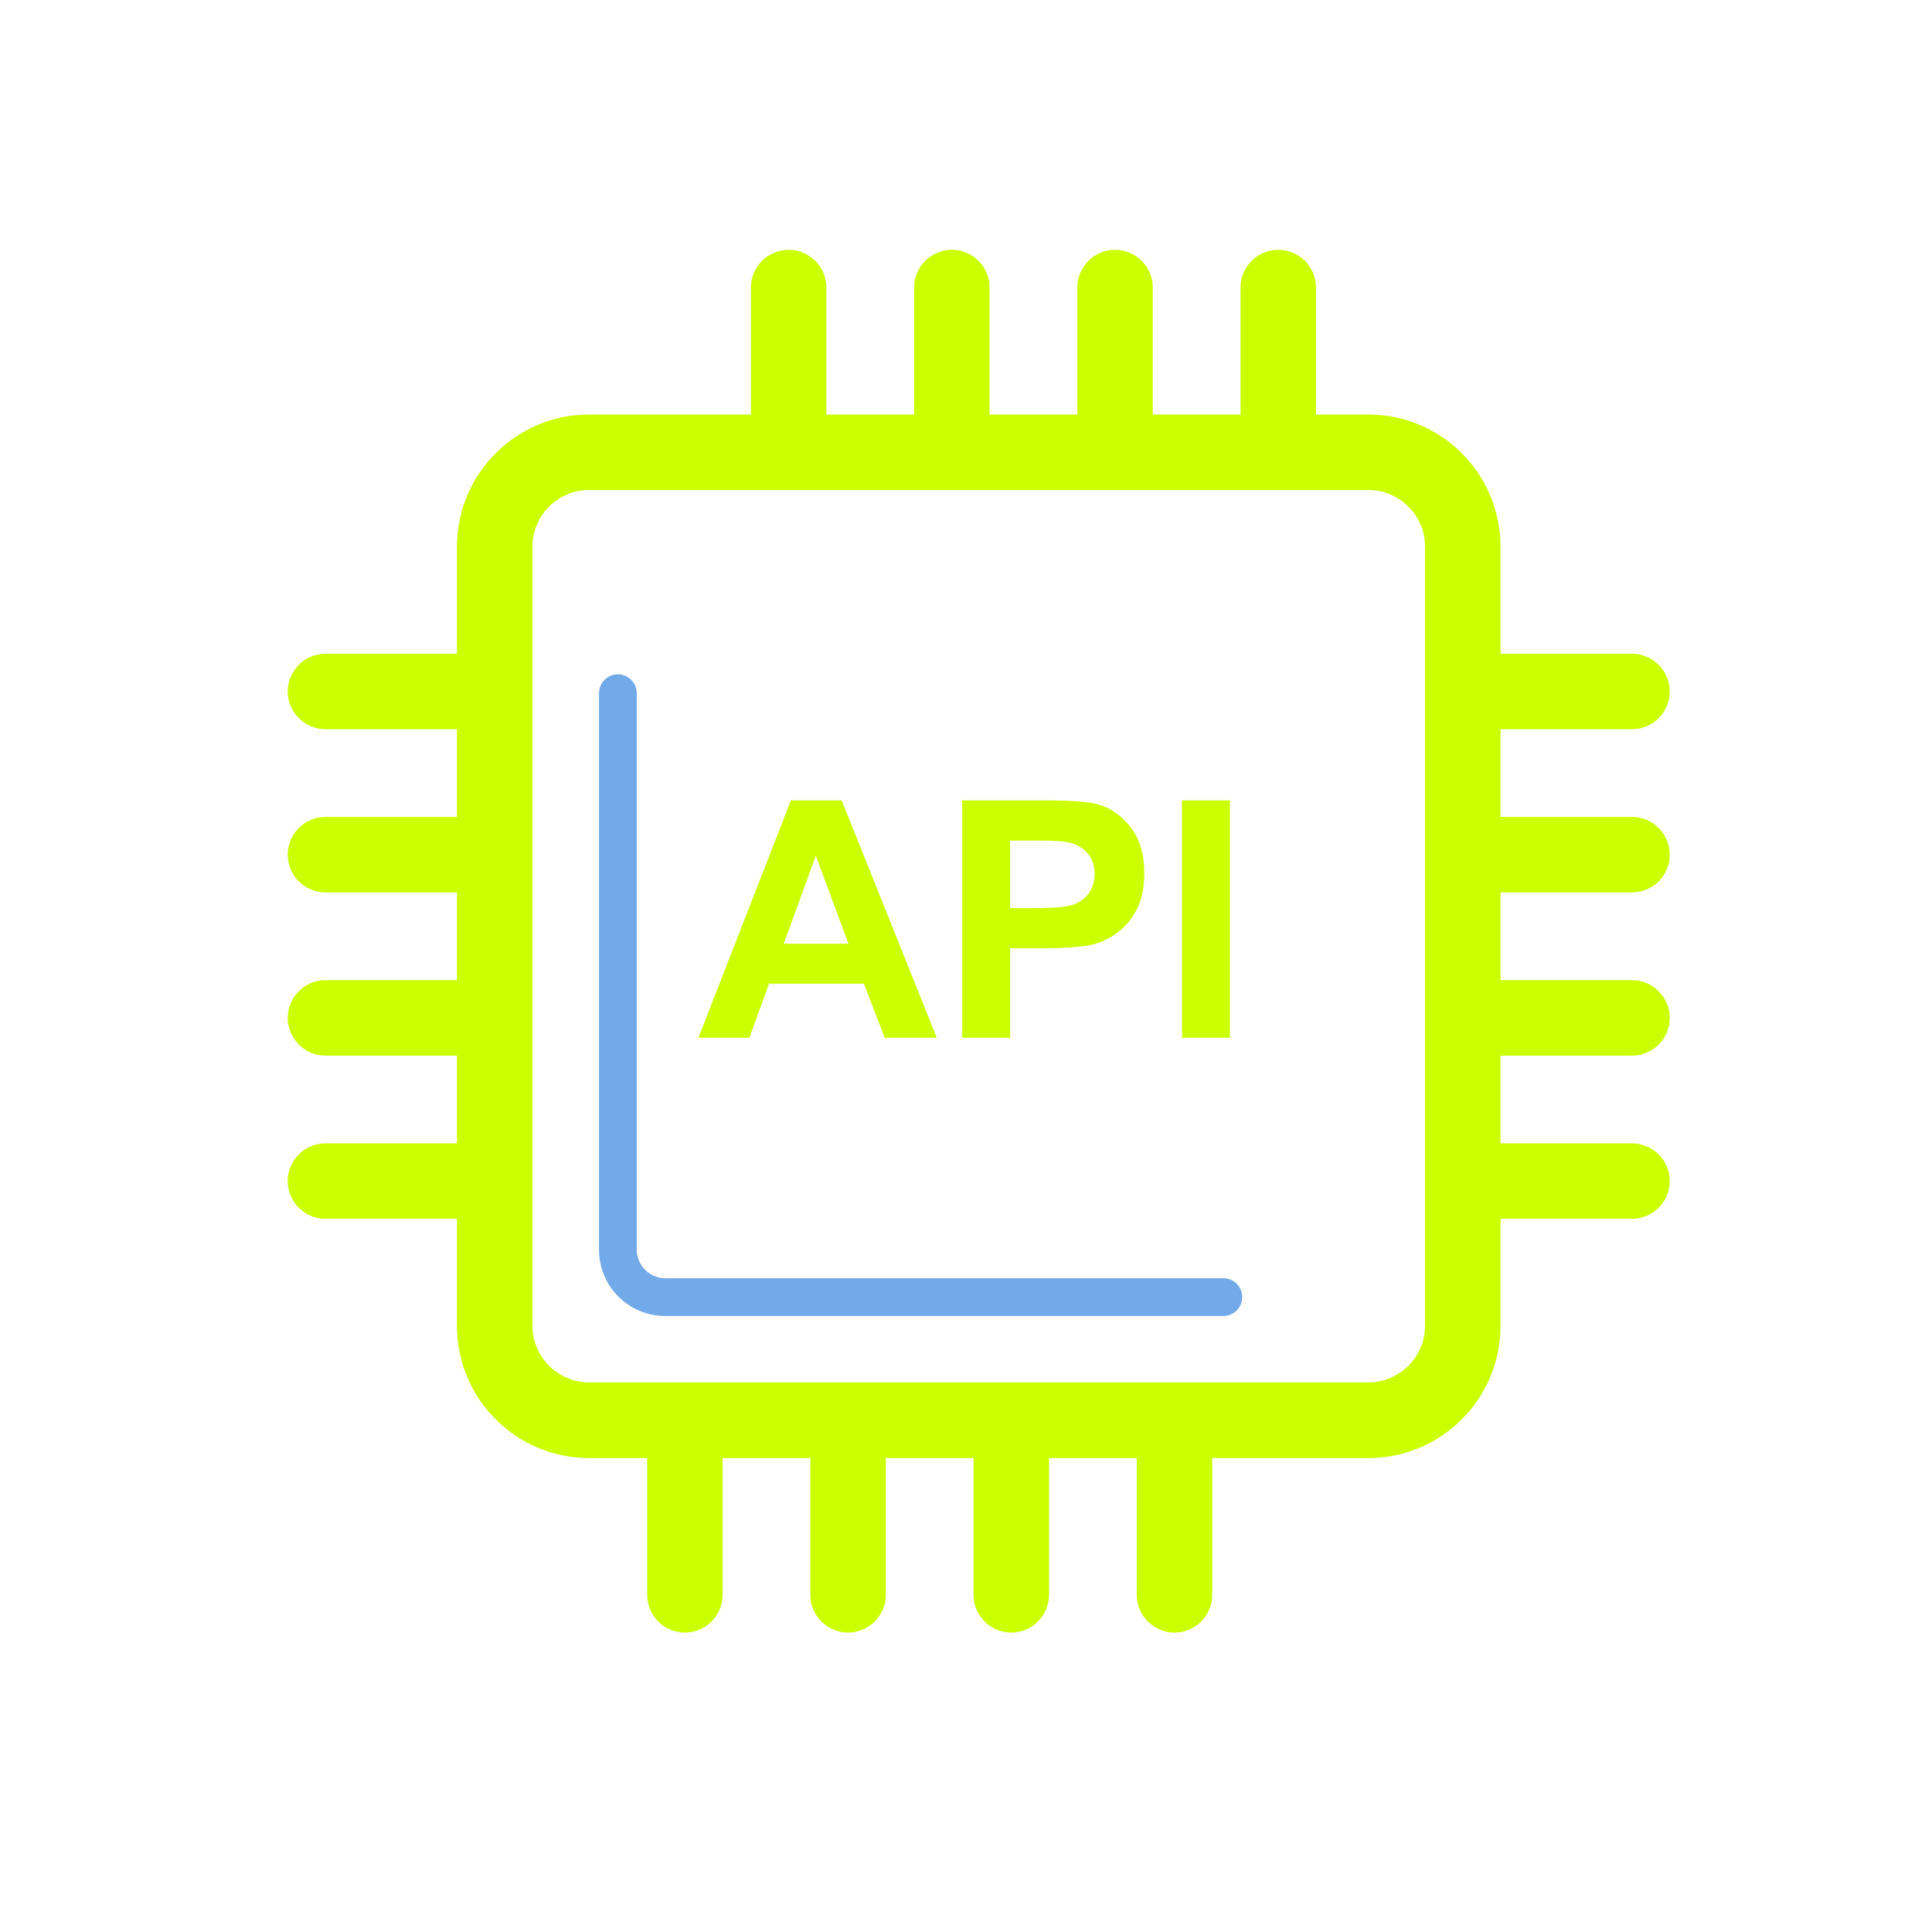
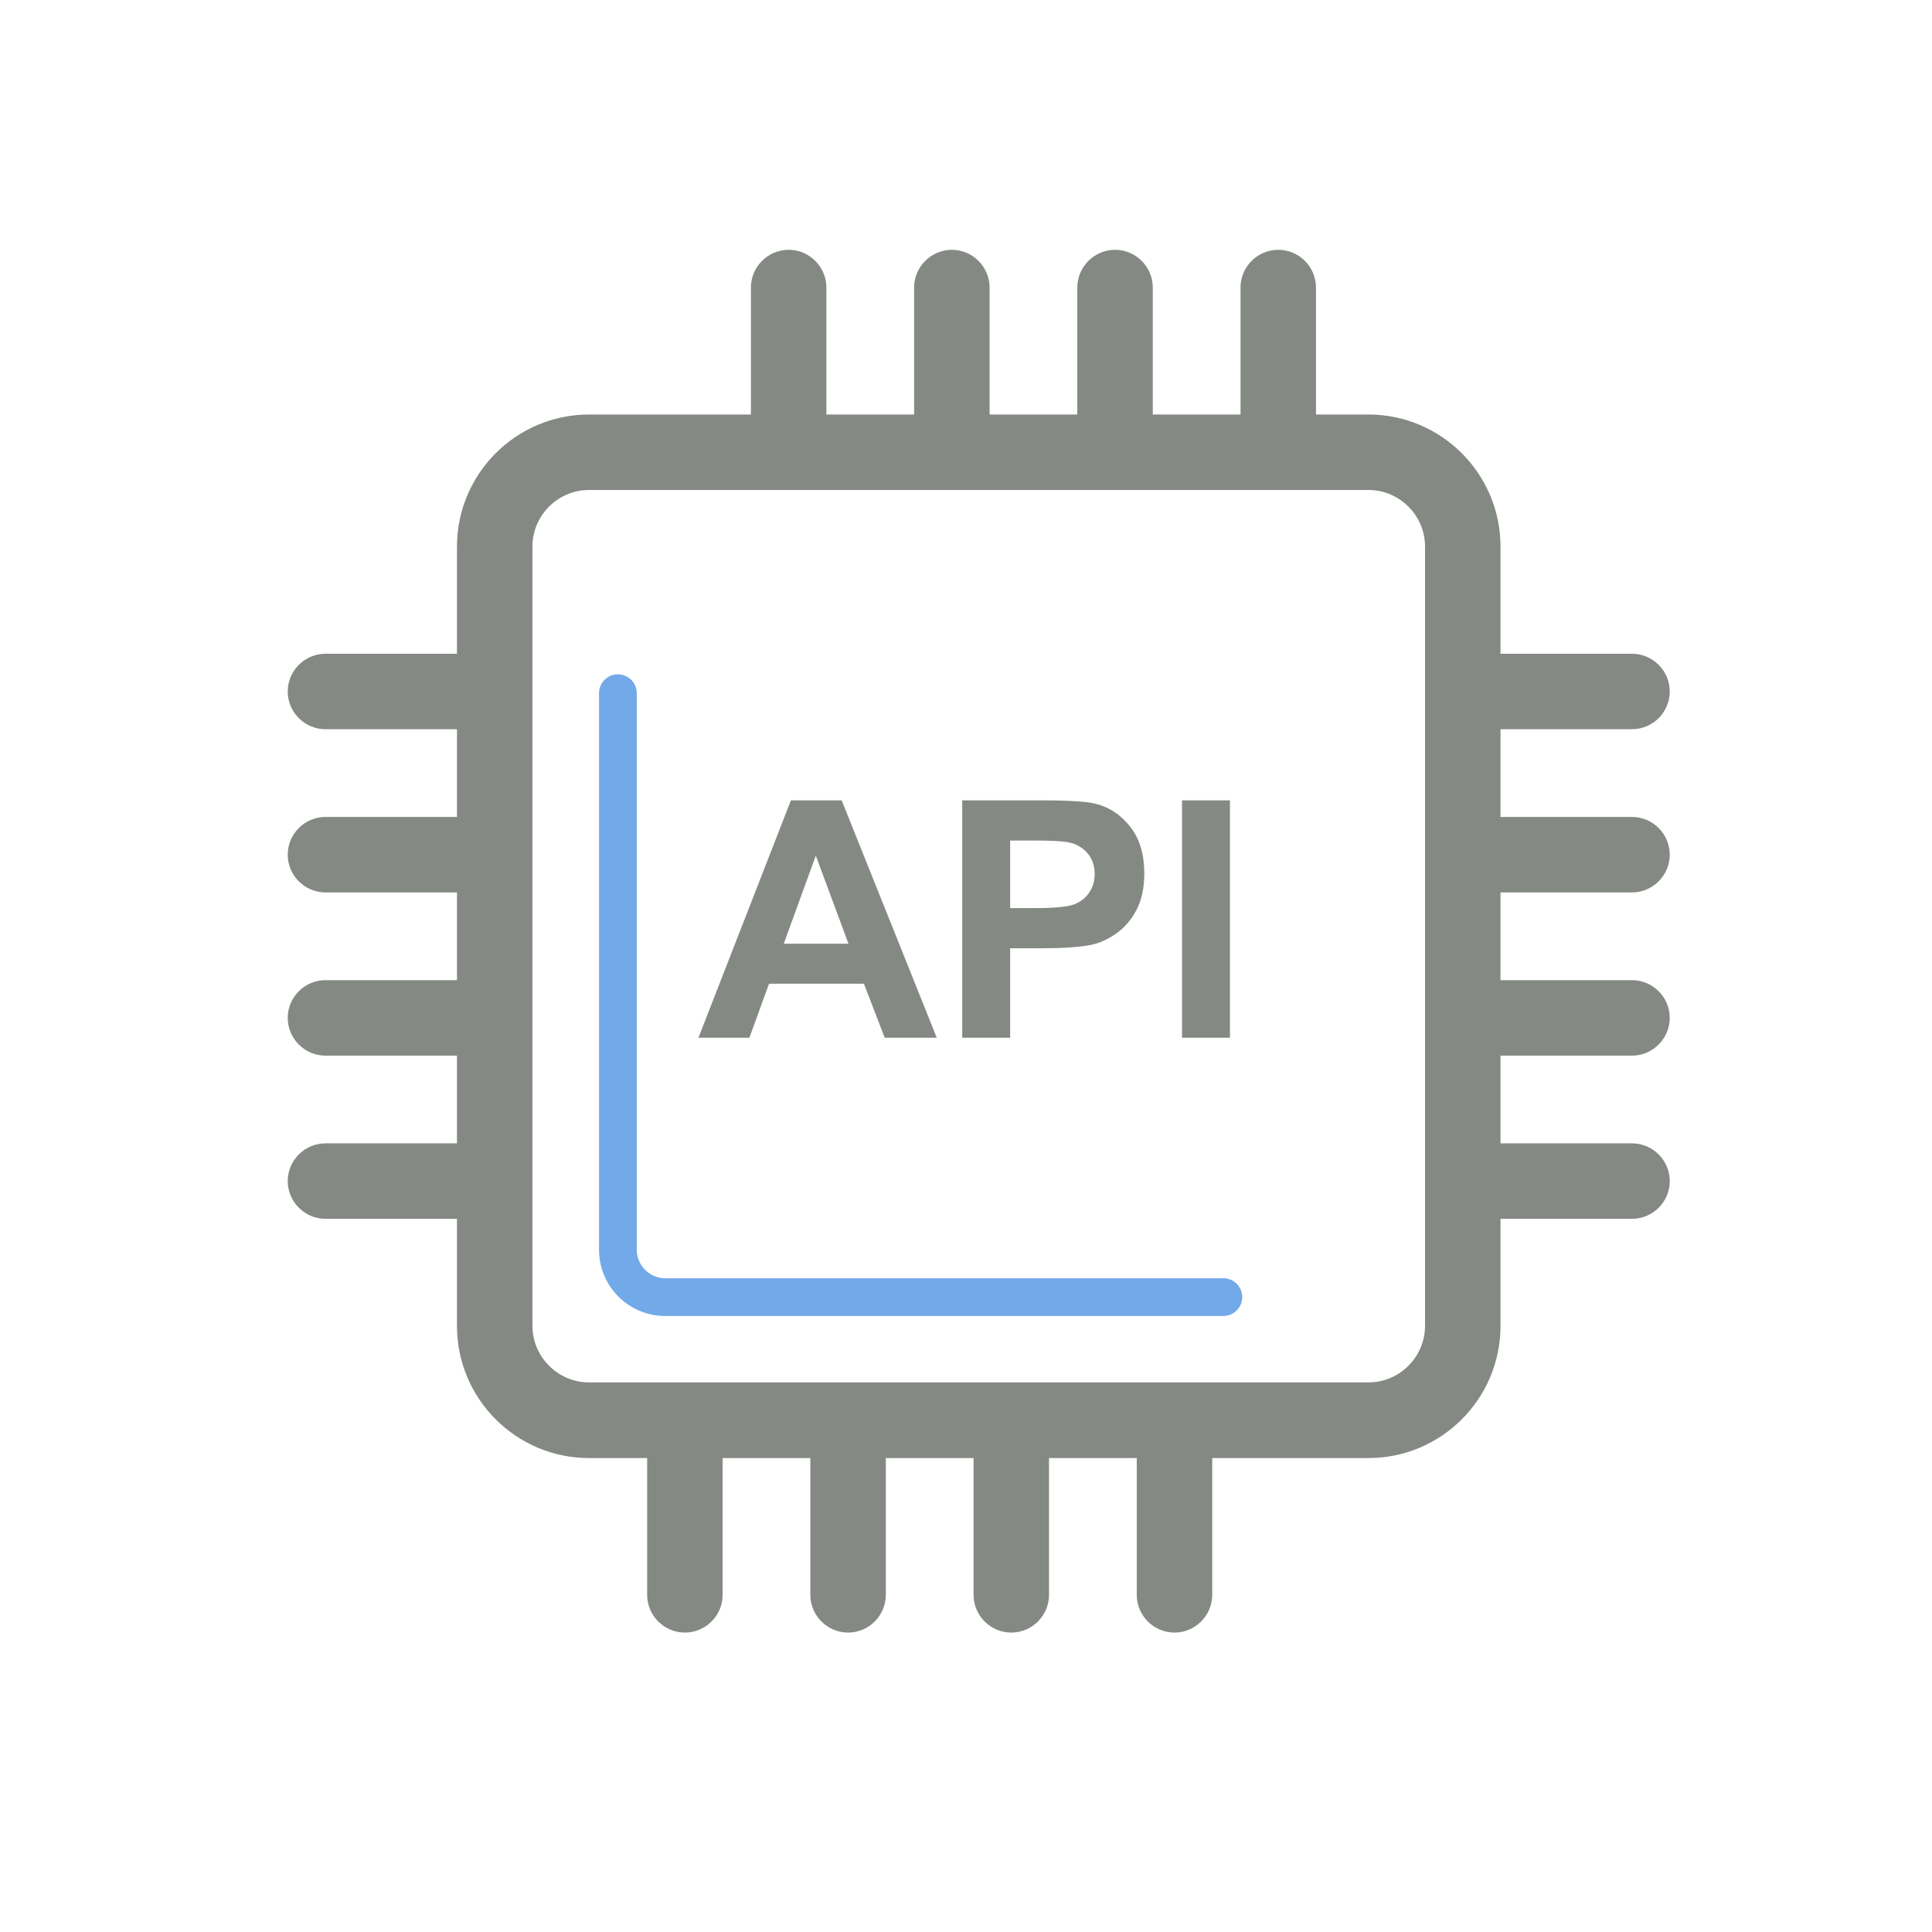
<svg xmlns="http://www.w3.org/2000/svg" viewBox="0 0 1024 1024" class="icon" version="1.1" fill="none">
  <g id="SVGRepo_bgCarrier" stroke-width="0" />
  <g id="SVGRepo_tracerCarrier" stroke-linecap="round" stroke-linejoin="round" />
  <g id="SVGRepo_iconCarrier">
    <path d="M432.4 453.5l-17 46.7h34.4z" fill="none" />
    <path d="M725.3 259.7H312.2c-16.5 0-30 13.5-30 30v413.1c0 16.5 13.5 30 30 30h413.1c16.5 0 30-13.5 30-30V289.7c0-16.6-13.5-30-30-30z m-98.8 164.5h25.4V550h-25.4V424.2z m-116.5 0h40.8c15.5 0 25.5 0.6 30.2 1.9 7.2 1.9 13.2 6 18.1 12.3 4.9 6.3 7.3 14.5 7.3 24.5 0 7.7-1.4 14.2-4.2 19.5s-6.4 9.4-10.7 12.4c-4.3 3-8.7 5-13.2 6-6.1 1.2-14.8 1.8-26.4 1.8h-16.6V550H510V424.2z m-90.7 0h26.9L496.5 550h-27.6l-11-28.6h-50.3L397.2 550h-27l49.1-125.8z m229.1 273.3H352.6c-19.4 0-35.1-15.7-35.1-35.1v-295c0-5.5 4.5-10 10-10s10 4.5 10 10v295c0 8.3 6.8 15.1 15.1 15.1h295.8c5.5 0 10 4.5 10 10s-4.4 10-10 10z" fill="none" />
    <path d="M569.4 479.2c3.4-1.3 6-3.4 7.9-6.2 1.9-2.8 2.9-6.1 2.9-9.8 0-4.6-1.3-8.4-4-11.3-2.7-3-6.1-4.8-10.2-5.6-3-0.6-9.1-0.9-18.3-0.9h-12.3v35.7h13.9c10 0.1 16.7-0.6 20.1-1.9z" fill="none" />
    <path d="M648.4 677.5H352.6c-8.3 0-15.1-6.8-15.1-15.1v-295c0-5.5-4.5-10-10-10s-10 4.5-10 10v295c0 19.4 15.7 35.1 35.1 35.1h295.8c5.5 0 10-4.5 10-10s-4.4-10-10-10z" fill="#72A9E8" />
-     <path d="M865 386.5c11 0 20-9 20-20s-9-20-20-20h-69.7v-56.8c0-38.6-31.4-70-70-70h-27.8v-67.3c0-11-9-20-20-20s-20 9-20 20v67.3H611v-67.3c0-11-9-20-20-20s-20 9-20 20v67.3h-46.5v-67.3c0-11-9-20-20-20s-20 9-20 20v67.3H438v-67.3c0-11-9-20-20-20s-20 9-20 20v67.3h-85.8c-38.6 0-70 31.4-70 70v56.8h-69.7c-11 0-20 9-20 20s9 20 20 20h69.7V433h-69.7c-11 0-20 9-20 20s9 20 20 20h69.7v46.5h-69.7c-11 0-20 9-20 20s9 20 20 20h69.7V606h-69.7c-11 0-20 9-20 20s9 20 20 20h69.7v56.8c0 38.6 31.4 70 70 70H343v72.5c0 11 9 20 20 20s20-9 20-20v-72.5h46.5v72.5c0 11 9 20 20 20s20-9 20-20v-72.5H516v72.5c0 11 9 20 20 20s20-9 20-20v-72.5h46.5v72.5c0 11 9 20 20 20s20-9 20-20v-72.5h82.8c38.6 0 70-31.4 70-70V646H865c11 0 20-9 20-20s-9-20-20-20h-69.7v-46.5H865c11 0 20-9 20-20s-9-20-20-20h-69.7V473H865c11 0 20-9 20-20s-9-20-20-20h-69.7v-46.5H865zM755.3 702.7c0 16.5-13.5 30-30 30H312.2c-16.5 0-30-13.5-30-30v-413c0-16.5 13.5-30 30-30h413.1c16.5 0 30 13.5 30 30v413z" fill="#CCFF00" />
-     <path d="M407.6 521.4h50.3l11 28.6h27.6l-50.4-125.8h-26.9l-49 125.8h27l10.4-28.6z m24.8-67.9l17.3 46.7h-34.3l17-46.7zM535.4 502.6H552c11.5 0 20.3-0.6 26.4-1.8 4.5-1 8.9-3 13.2-6 4.3-3 7.9-7.1 10.7-12.4s4.2-11.8 4.2-19.5c0-10-2.4-18.2-7.3-24.5-4.9-6.3-10.9-10.4-18.1-12.3-4.7-1.3-14.8-1.9-30.2-1.9H510V550h25.4v-47.4z m0-57.1h12.3c9.2 0 15.2 0.3 18.3 0.9 4.1 0.7 7.5 2.6 10.2 5.6 2.7 3 4 6.8 4 11.3 0 3.7-1 7-2.9 9.8-1.9 2.8-4.6 4.9-7.9 6.2-3.4 1.3-10.1 2-20.1 2h-13.9v-35.8zM626.5 424.2h25.4V550h-25.4z" fill="#CCFF00" />
+     <path d="M865 386.5c11 0 20-9 20-20s-9-20-20-20h-69.7v-56.8c0-38.6-31.4-70-70-70h-27.8v-67.3c0-11-9-20-20-20s-20 9-20 20v67.3H611v-67.3c0-11-9-20-20-20s-20 9-20 20v67.3h-46.5v-67.3c0-11-9-20-20-20s-20 9-20 20v67.3H438v-67.3c0-11-9-20-20-20s-20 9-20 20v67.3h-85.8c-38.6 0-70 31.4-70 70v56.8h-69.7c-11 0-20 9-20 20s9 20 20 20h69.7V433h-69.7c-11 0-20 9-20 20s9 20 20 20h69.7v46.5h-69.7c-11 0-20 9-20 20s9 20 20 20h69.7V606h-69.7c-11 0-20 9-20 20s9 20 20 20h69.7v56.8c0 38.6 31.4 70 70 70H343v72.5c0 11 9 20 20 20s20-9 20-20v-72.5h46.5v72.5c0 11 9 20 20 20s20-9 20-20v-72.5H516v72.5c0 11 9 20 20 20s20-9 20-20v-72.5h46.5v72.5c0 11 9 20 20 20s20-9 20-20v-72.5h82.8c38.6 0 70-31.4 70-70V646H865c11 0 20-9 20-20s-9-20-20-20h-69.7v-46.5H865c11 0 20-9 20-20s-9-20-20-20h-69.7V473H865c11 0 20-9 20-20s-9-20-20-20h-69.7v-46.5H865zM755.3 702.7c0 16.5-13.5 30-30 30H312.2c-16.5 0-30-13.5-30-30v-413c0-16.5 13.5-30 30-30h413.1c16.5 0 30 13.5 30 30v413z" fill="#858983" />
+     <path d="M407.6 521.4h50.3l11 28.6h27.6l-50.4-125.8h-26.9l-49 125.8h27l10.4-28.6z m24.8-67.9l17.3 46.7h-34.3l17-46.7zM535.4 502.6H552c11.5 0 20.3-0.6 26.4-1.8 4.5-1 8.9-3 13.2-6 4.3-3 7.9-7.1 10.7-12.4s4.2-11.8 4.2-19.5c0-10-2.4-18.2-7.3-24.5-4.9-6.3-10.9-10.4-18.1-12.3-4.7-1.3-14.8-1.9-30.2-1.9H510V550h25.4v-47.4z m0-57.1h12.3c9.2 0 15.2 0.3 18.3 0.9 4.1 0.7 7.5 2.6 10.2 5.6 2.7 3 4 6.8 4 11.3 0 3.7-1 7-2.9 9.8-1.9 2.8-4.6 4.9-7.9 6.2-3.4 1.3-10.1 2-20.1 2h-13.9v-35.8zM626.5 424.2h25.4V550h-25.4z" fill="#858983" />
  </g>
</svg>
